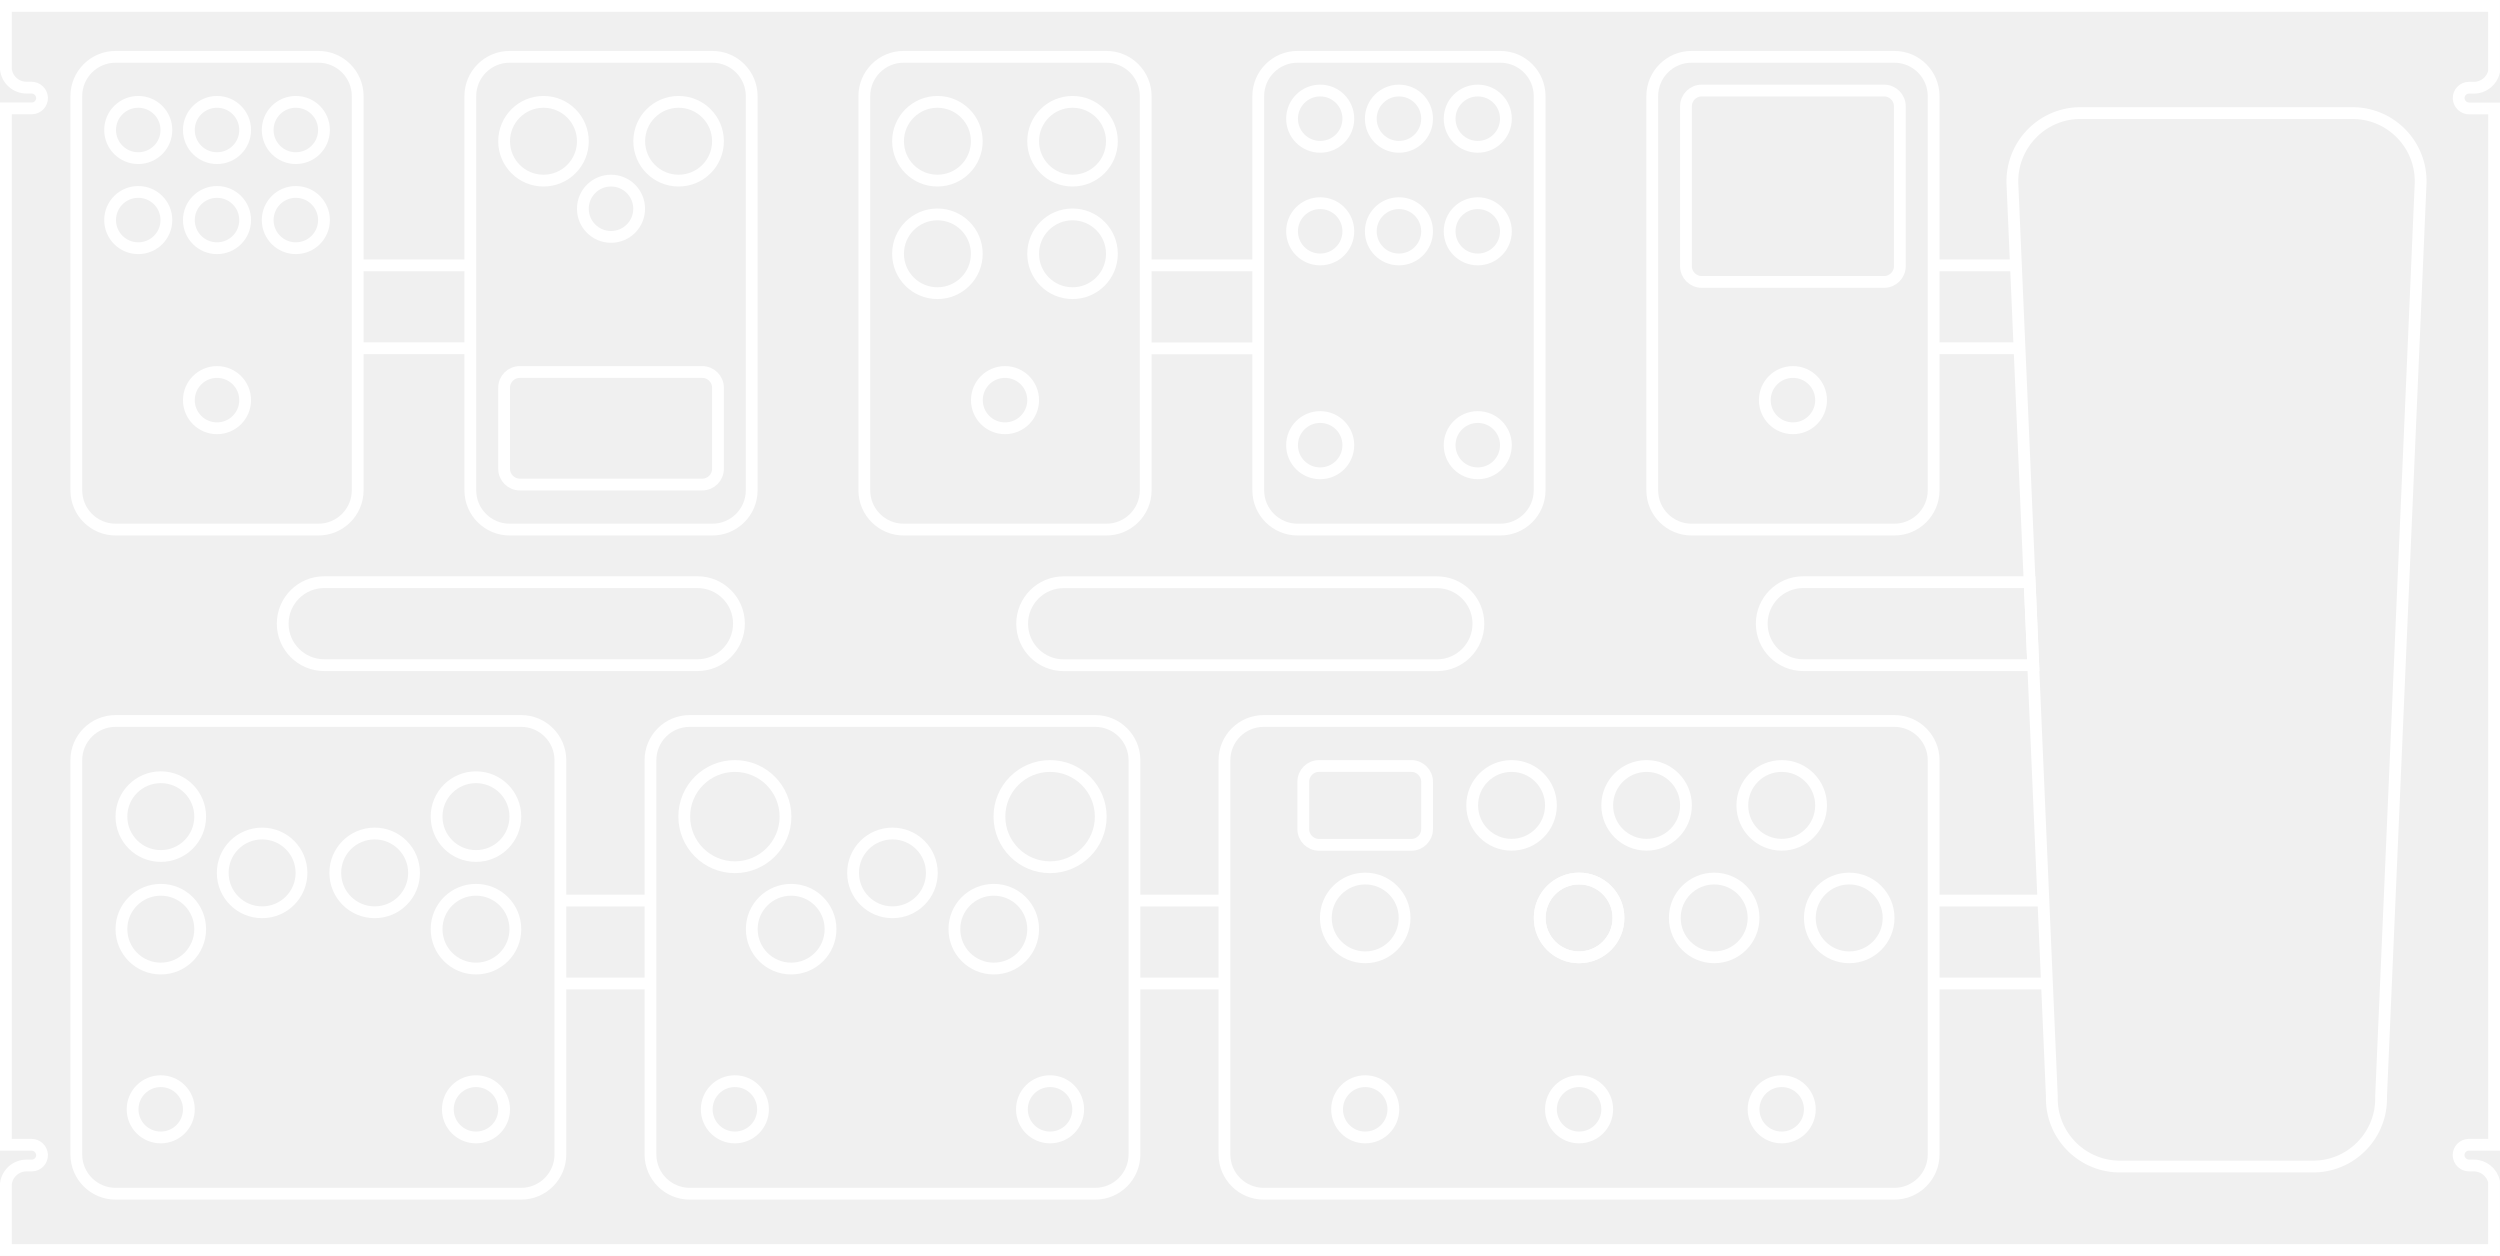
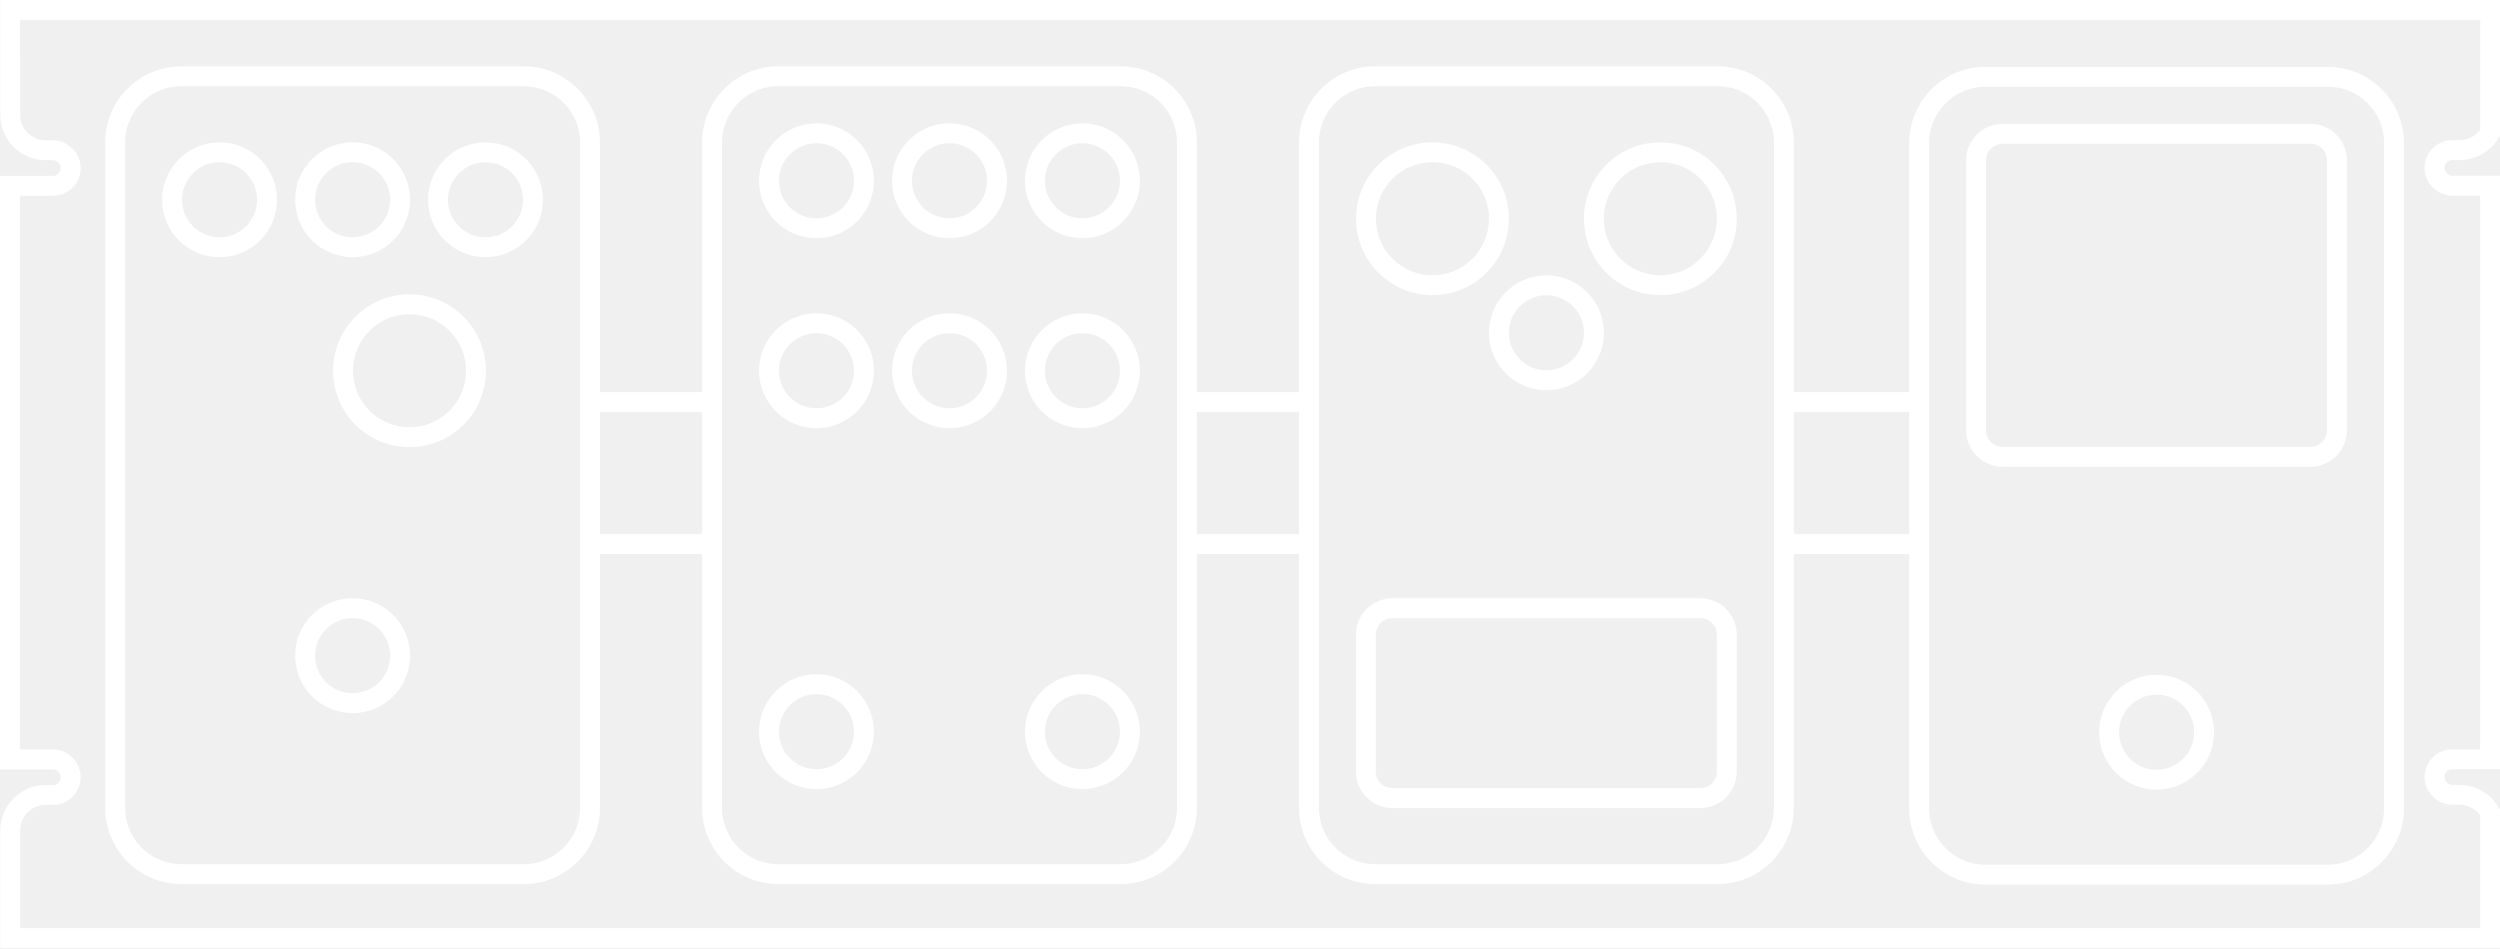
- <svg xmlns="http://www.w3.org/2000/svg" version="1.1" baseProfile="basic" x="0px" y="0px" width="318.08px" height="159.79px" viewBox="0 0 318.08 159.79" style="enable-background:new 0 0 318.08 159.79;" xml:space="preserve">
+ <svg xmlns="http://www.w3.org/2000/svg" version="1.1" baseProfile="basic" x="0px" y="0px" width="188.47px" height="71.47px" viewBox="0 0 188.47 71.47" style="enable-background:new 0 0 188.47 71.47;" xml:space="preserve">
  <style type="text/css">
	.st0{fill:none;stroke:#FFFFFF;stroke-width:1.5;}
</style>
  <defs>
</defs>
-   <g>
-     <path id="Path_121_2_" class="st0" d="M314.13,11.16h0.63c1.23,0,2.29-0.85,2.56-2.04V0.75H0.75v8.06   c0.15,1.33,1.28,2.34,2.62,2.34h0.61c0.73-0.01,1.33,0.55,1.37,1.28c0.02,0.73-0.55,1.34-1.28,1.36c-0.01,0-0.03,0-0.04,0H0.75   v131.86h3.23c0.73-0.01,1.33,0.55,1.37,1.28c0.02,0.73-0.55,1.34-1.28,1.36c-0.01,0-0.03,0-0.04,0H3.37   c-1.34,0-2.47,1.01-2.62,2.34v8.41h316.57v-8.71c-0.28-1.19-1.34-2.04-2.57-2.04h-0.57c-0.73,0.01-1.33-0.55-1.37-1.28   c-0.02-0.73,0.55-1.34,1.28-1.36c0.01,0,0.03,0,0.04,0h3.2V13.8h-3.14c-0.73,0.01-1.33-0.55-1.37-1.28   c-0.02-0.73,0.55-1.34,1.28-1.36C314.1,11.16,314.12,11.16,314.13,11.16z" />
-     <path id="Path_122_2_" class="st0" d="M264.42,14.39h35.18c4.78,0.16,8.53,4.16,8.38,8.94l-5.03,116.16   c0.15,4.78-3.6,8.78-8.38,8.93h-25.13c-4.78-0.16-8.53-4.16-8.38-8.93l-5.02-116.16C255.9,18.55,259.65,14.55,264.42,14.39z" />
-     <path id="Path_262_2_" class="st0" d="M165.09,7.23h25.8c2.76,0,5,2.24,5,5v50.15c0,2.76-2.24,5-5,5h-25.8c-2.76,0-5-2.24-5-5   V12.23C160.09,9.47,162.33,7.23,165.09,7.23z" />
-     <path id="Path_268_2_" class="st0" d="M188.02,53.06c1.98,0,3.58,1.6,3.58,3.58c0,1.98-1.6,3.58-3.58,3.58   c-1.98,0-3.58-1.6-3.58-3.58l0,0C184.44,54.66,186.04,53.06,188.02,53.06z" />
-     <path id="Path_263_2_" class="st0" d="M167.97,53.06c1.98,0,3.58,1.6,3.58,3.58c0,1.98-1.6,3.58-3.58,3.58   c-1.98,0-3.58-1.6-3.58-3.58l0,0C164.39,54.66,165.99,53.06,167.97,53.06z" />
-     <path id="Path_264_2_" class="st0" d="M167.97,11.52c1.98,0,3.58,1.6,3.58,3.58s-1.6,3.58-3.58,3.58c-1.98,0-3.58-1.6-3.58-3.58   l0,0C164.39,13.13,165.99,11.52,167.97,11.52z" />
-     <path id="Path_265_2_" class="st0" d="M177.99,11.52c1.98,0,3.58,1.6,3.58,3.58s-1.6,3.58-3.58,3.58c-1.98,0-3.58-1.6-3.58-3.58   l0,0C174.41,13.13,176.02,11.52,177.99,11.52z" />
-     <path id="Path_269_2_" class="st0" d="M188.02,11.52c1.98,0,3.58,1.6,3.58,3.58s-1.6,3.58-3.58,3.58c-1.98,0-3.58-1.6-3.58-3.58   l0,0C184.44,13.13,186.04,11.52,188.02,11.52z" />
-     <path id="Path_266_2_" class="st0" d="M167.97,25.85c1.98,0,3.58,1.6,3.58,3.58s-1.6,3.58-3.58,3.58c-1.98,0-3.58-1.6-3.58-3.58   l0,0C164.39,27.45,165.99,25.85,167.97,25.85z" />
-     <path id="Path_267_2_" class="st0" d="M177.99,25.85c1.98,0,3.58,1.6,3.58,3.58s-1.6,3.58-3.58,3.58c-1.98,0-3.58-1.6-3.58-3.58   l0,0C174.41,27.45,176.02,25.85,177.99,25.85z" />
-     <path id="Path_270_2_" class="st0" d="M188.02,25.85c1.98,0,3.58,1.6,3.58,3.58s-1.6,3.58-3.58,3.58c-1.98,0-3.58-1.6-3.58-3.58   l0,0C184.44,27.45,186.04,25.85,188.02,25.85z" />
-     <path id="Path_243_2_" class="st0" d="M14.71,7.23h25.8c2.76,0,5,2.24,5,5v50.15c0,2.76-2.24,5-5,5h-25.8c-2.76,0-5-2.24-5-5V12.23   C9.71,9.47,11.95,7.23,14.71,7.23z" />
-     <path id="Path_244_2_" class="st0" d="M27.61,47.33c1.98,0,3.58,1.6,3.58,3.58c0,1.98-1.6,3.58-3.58,3.58s-3.58-1.6-3.58-3.58l0,0   C24.03,48.93,25.64,47.33,27.61,47.33z" />
-     <path id="Path_245_2_" class="st0" d="M17.59,12.96c1.98,0,3.58,1.6,3.58,3.58s-1.6,3.58-3.58,3.58s-3.58-1.6-3.58-3.58l0,0   C14.01,14.56,15.61,12.96,17.59,12.96z" />
-     <path id="Path_246_2_" class="st0" d="M17.59,24.42c1.98,0,3.58,1.6,3.58,3.58s-1.6,3.58-3.58,3.58s-3.58-1.6-3.58-3.58l0,0   C14.01,26.02,15.61,24.42,17.59,24.42z" />
-     <path id="Path_247_2_" class="st0" d="M37.64,12.96c1.98,0,3.58,1.6,3.58,3.58s-1.6,3.58-3.58,3.58c-1.98,0-3.58-1.6-3.58-3.58l0,0   C34.06,14.56,35.66,12.96,37.64,12.96z" />
-     <path id="Path_248_2_" class="st0" d="M37.64,24.42c1.98,0,3.58,1.6,3.58,3.58s-1.6,3.58-3.58,3.58c-1.98,0-3.58-1.6-3.58-3.58l0,0   C34.06,26.02,35.66,24.42,37.64,24.42z" />
-     <path id="Path_249_2_" class="st0" d="M27.61,12.96c1.98,0,3.58,1.6,3.58,3.58s-1.6,3.58-3.58,3.58s-3.58-1.6-3.58-3.58l0,0   C24.03,14.56,25.64,12.96,27.61,12.96z" />
-     <path id="Path_250_2_" class="st0" d="M27.61,24.42c1.98,0,3.58,1.6,3.58,3.58s-1.6,3.58-3.58,3.58s-3.58-1.6-3.58-3.58l0,0   C24.03,26.02,25.64,24.42,27.61,24.42z" />
-     <path id="Path_256_2_" class="st0" d="M114.97,7.23h25.8c2.76,0,5,2.24,5,5v50.15c0,2.76-2.24,5-5,5h-25.8c-2.76,0-5-2.24-5-5   V12.23C109.97,9.47,112.2,7.23,114.97,7.23z" />
-     <path id="Path_257_2_" class="st0" d="M127.87,47.33c1.98,0,3.58,1.6,3.58,3.58c0,1.98-1.6,3.58-3.58,3.58s-3.58-1.6-3.58-3.58l0,0   C124.29,48.93,125.89,47.33,127.87,47.33z" />
-     <path id="Path_258_2_" class="st0" d="M136.46,12.96c2.77,0,5.01,2.24,5.01,5.01s-2.24,5.01-5.01,5.01s-5.01-2.24-5.01-5.01   S133.69,12.96,136.46,12.96L136.46,12.96z" />
-     <path id="Path_259_2_" class="st0" d="M136.46,27.28c2.77,0,5.01,2.24,5.01,5.01c0,2.77-2.24,5.01-5.01,5.01s-5.01-2.24-5.01-5.01   C131.45,29.52,133.69,27.28,136.46,27.28L136.46,27.28z" />
-     <path id="Path_260_2_" class="st0" d="M119.27,12.96c2.77,0,5.01,2.24,5.01,5.01s-2.24,5.01-5.01,5.01c-2.77,0-5.01-2.24-5.01-5.01   S116.51,12.96,119.27,12.96L119.27,12.96z" />
-     <path id="Path_261_2_" class="st0" d="M119.27,27.28c2.77,0,5.01,2.24,5.01,5.01c0,2.77-2.24,5.01-5.01,5.01   c-2.77,0-5.01-2.24-5.01-5.01C114.26,29.52,116.51,27.28,119.27,27.28L119.27,27.28z" />
-     <path id="Path_271_2_" class="st0" d="M87.76,91.73h51.58c2.76,0,5,2.24,5,5v50.15c0,2.76-2.24,5-5,5H87.76c-2.76,0-5-2.24-5-5   V96.73C82.76,93.96,84.99,91.73,87.76,91.73z" />
-     <path id="Path_297_2_" class="st0" d="M93.5,137.56c1.98,0,3.58,1.6,3.58,3.58c0,1.98-1.6,3.58-3.58,3.58s-3.58-1.6-3.58-3.58l0,0   C89.92,139.16,91.52,137.56,93.5,137.56z" />
-     <path id="Path_298_2_" class="st0" d="M133.6,137.56c1.98,0,3.58,1.6,3.58,3.58c0,1.98-1.6,3.58-3.58,3.58   c-1.98,0-3.58-1.6-3.58-3.58l0,0C130.02,139.16,131.62,137.56,133.6,137.56z" />
-     <path id="Path_272_2_" class="st0" d="M133.6,97.46c3.56,0,6.45,2.89,6.45,6.44c0,3.56-2.89,6.44-6.45,6.44   c-3.56,0-6.44-2.89-6.44-6.44l0,0C127.15,100.34,130.04,97.46,133.6,97.46z" />
-     <path id="Path_293_2_" class="st0" d="M126.44,113.21c2.77,0,5.01,2.24,5.01,5.01c0,2.77-2.24,5.01-5.01,5.01   c-2.77,0-5.01-2.24-5.01-5.01C121.42,115.45,123.67,113.21,126.44,113.21L126.44,113.21z" />
-     <path id="Path_273_2_" class="st0" d="M93.5,97.46c3.56,0,6.44,2.89,6.44,6.44c0,3.56-2.89,6.44-6.44,6.44   c-3.56,0-6.44-2.89-6.44-6.44l0,0C87.05,100.34,89.94,97.46,93.5,97.46z" />
-     <path id="Path_294_2_" class="st0" d="M100.66,113.21c2.77,0,5.01,2.24,5.01,5.01c0,2.77-2.24,5.01-5.01,5.01   c-2.77,0-5.01-2.24-5.01-5.01C95.64,115.45,97.89,113.21,100.66,113.21L100.66,113.21z" />
-     <path id="Path_283_2_" class="st0" d="M113.55,106.05c2.77,0,5.01,2.24,5.01,5.01c0,2.77-2.24,5.01-5.01,5.01   c-2.77,0-5.01-2.24-5.01-5.01C108.53,108.29,110.78,106.05,113.55,106.05L113.55,106.05z" />
-     <path id="Path_274_2_" class="st0" d="M14.71,91.73H66.3c2.76,0,5,2.24,5,5v50.15c0,2.76-2.24,5-5,5H14.71c-2.76,0-5-2.24-5-5   V96.73C9.71,93.96,11.95,91.73,14.71,91.73z" />
-     <path id="Path_299_2_" class="st0" d="M20.45,137.56c1.98,0,3.58,1.6,3.58,3.58c0,1.98-1.6,3.58-3.58,3.58s-3.58-1.6-3.58-3.58l0,0   C16.87,139.16,18.48,137.56,20.45,137.56z" />
-     <path id="Path_300_2_" class="st0" d="M60.56,137.56c1.98,0,3.58,1.6,3.58,3.58c0,1.98-1.6,3.58-3.58,3.58   c-1.98,0-3.58-1.6-3.58-3.58l0,0C56.98,139.16,58.58,137.56,60.56,137.56z" />
-     <path id="Path_275_2_" class="st0" d="M60.56,98.89c2.77,0,5.01,2.24,5.01,5.01c0,2.77-2.24,5.01-5.01,5.01s-5.01-2.24-5.01-5.01   C55.54,101.13,57.79,98.89,60.56,98.89L60.56,98.89z" />
-     <path id="Path_295_2_" class="st0" d="M60.56,113.21c2.77,0,5.01,2.24,5.01,5.01c0,2.77-2.24,5.01-5.01,5.01s-5.01-2.24-5.01-5.01   C55.54,115.45,57.79,113.21,60.56,113.21L60.56,113.21z" />
-     <path id="Path_276_2_" class="st0" d="M20.46,98.89c2.77,0,5.01,2.24,5.01,5.01c0,2.77-2.24,5.01-5.01,5.01s-5.01-2.24-5.01-5.01   C15.44,101.13,17.69,98.89,20.46,98.89L20.46,98.89z" />
-     <path id="Path_296_2_" class="st0" d="M20.46,113.21c2.77,0,5.01,2.24,5.01,5.01c0,2.77-2.24,5.01-5.01,5.01s-5.01-2.24-5.01-5.01   C15.44,115.45,17.69,113.21,20.46,113.21L20.46,113.21z" />
-     <path id="Path_284_2_" class="st0" d="M33.35,106.05c2.77,0,5.01,2.24,5.01,5.01c0,2.77-2.24,5.01-5.01,5.01s-5.01-2.24-5.01-5.01   C28.33,108.29,30.58,106.05,33.35,106.05L33.35,106.05z" />
-     <path id="Path_285_2_" class="st0" d="M47.67,106.05c2.77,0,5.01,2.24,5.01,5.01c0,2.77-2.24,5.01-5.01,5.01s-5.01-2.24-5.01-5.01   C42.65,108.29,44.9,106.05,47.67,106.05L47.67,106.05z" />
-     <path id="Path_277_2_" class="st0" d="M160.79,91.73h80.23c2.76,0,5,2.24,5,5v50.15c0,2.76-2.24,5-5,5h-80.23c-2.76,0-5-2.24-5-5   V96.73C155.79,93.96,158.03,91.73,160.79,91.73z" />
-     <path id="Path_301_2_" class="st0" d="M173.7,137.56c1.98,0,3.58,1.6,3.58,3.58c0,1.98-1.6,3.58-3.58,3.58   c-1.98,0-3.58-1.6-3.58-3.58l0,0C170.12,139.16,171.72,137.56,173.7,137.56z" />
-     <path id="Path_302_2_" class="st0" d="M200.91,137.56c1.98,0,3.58,1.6,3.58,3.58c0,1.98-1.6,3.58-3.58,3.58   c-1.98,0-3.58-1.6-3.58-3.58l0,0C197.33,139.16,198.93,137.56,200.91,137.56z" />
-     <path id="Path_303_2_" class="st0" d="M226.69,137.56c1.98,0,3.58,1.6,3.58,3.58c0,1.98-1.6,3.58-3.58,3.58   c-1.98,0-3.58-1.6-3.58-3.58l0,0C223.11,139.16,224.71,137.56,226.69,137.56z" />
-     <path id="Path_286_2_" class="st0" d="M226.69,97.46c2.77,0,5.01,2.24,5.01,5.01c0,2.77-2.24,5.01-5.01,5.01s-5.01-2.24-5.01-5.01   C221.68,99.7,223.92,97.46,226.69,97.46L226.69,97.46z" />
-     <path id="Path_278_2_" class="st0" d="M209.5,97.46c2.77,0,5.01,2.24,5.01,5.01c0,2.77-2.24,5.01-5.01,5.01s-5.01-2.24-5.01-5.01   C204.49,99.7,206.73,97.46,209.5,97.46L209.5,97.46z" />
-     <path id="Path_279_2_" class="st0" d="M192.32,97.46c2.77,0,5.01,2.24,5.01,5.01c0,2.77-2.24,5.01-5.01,5.01s-5.01-2.24-5.01-5.01   C187.3,99.7,189.55,97.46,192.32,97.46L192.32,97.46z" />
-     <path id="Path_288_2_" class="st0" d="M235.28,111.78c2.77,0,5.01,2.24,5.01,5.01c0,2.77-2.24,5.01-5.01,5.01s-5.01-2.24-5.01-5.01   C230.27,114.02,232.51,111.78,235.28,111.78L235.28,111.78z" />
-     <path id="Path_289_2_" class="st0" d="M218.1,111.78c2.77,0,5.01,2.24,5.01,5.01c0,2.77-2.24,5.01-5.01,5.01s-5.01-2.24-5.01-5.01   C213.08,114.02,215.33,111.78,218.1,111.78L218.1,111.78z" />
-     <path id="Path_290_2_" class="st0" d="M200.91,111.78c2.77,0,5.01,2.24,5.01,5.01c0,2.77-2.24,5.01-5.01,5.01s-5.01-2.24-5.01-5.01   C195.9,114.02,198.14,111.78,200.91,111.78L200.91,111.78z" />
-     <path id="Path_291_2_" class="st0" d="M200.91,111.78c2.77,0,5.01,2.24,5.01,5.01c0,2.77-2.24,5.01-5.01,5.01s-5.01-2.24-5.01-5.01   C195.9,114.02,198.14,111.78,200.91,111.78L200.91,111.78z" />
-     <path id="Path_292_2_" class="st0" d="M173.7,111.78c2.77,0,5.01,2.24,5.01,5.01c0,2.77-2.24,5.01-5.01,5.01s-5.01-2.24-5.01-5.01   C168.68,114.02,170.93,111.78,173.7,111.78L173.7,111.78z" />
-     <path id="Path_280_2_" class="st0" d="M167.82,97.46h11.75c1.1,0,2,0.9,2,2v6.03c0,1.1-0.9,2-2,2h-11.75c-1.1,0-2-0.9-2-2v-6.03   C165.82,98.35,166.72,97.46,167.82,97.46z" />
-     <path id="Path_281_2_" class="st0" d="M215.22,7.23h25.8c2.76,0,5,2.24,5,5v50.15c0,2.76-2.24,5-5,5h-25.8c-2.76,0-5-2.24-5-5   V12.23C210.22,9.47,212.46,7.23,215.22,7.23z" />
-     <path id="Path_287_2_" class="st0" d="M228.12,47.33c1.98,0,3.58,1.6,3.58,3.58c0,1.98-1.6,3.58-3.58,3.58   c-1.98,0-3.58-1.6-3.58-3.58l0,0C224.54,48.93,226.14,47.33,228.12,47.33z" />
-     <path id="Path_282_2_" class="st0" d="M216.51,11.52h23.21c1.1,0,2,0.9,2,2v20.35c0,1.1-0.9,2-2,2h-23.21c-1.1,0-2-0.9-2-2V13.52   C214.51,12.42,215.41,11.52,216.51,11.52z" />
-     <path id="Path_251_2_" class="st0" d="M64.84,7.23h25.8c2.76,0,5,2.24,5,5v50.15c0,2.76-2.24,5-5,5h-25.8c-2.76,0-5-2.24-5-5V12.23   C59.84,9.47,62.08,7.23,64.84,7.23z" />
-     <path id="Path_252_2_" class="st0" d="M86.34,12.96c2.77,0,5.01,2.24,5.01,5.01s-2.24,5.01-5.01,5.01c-2.77,0-5.01-2.24-5.01-5.01   S83.57,12.96,86.34,12.96L86.34,12.96z" />
-     <path id="Path_253_2_" class="st0" d="M69.15,12.96c2.77,0,5.01,2.24,5.01,5.01s-2.24,5.01-5.01,5.01c-2.77,0-5.01-2.24-5.01-5.01   S66.38,12.96,69.15,12.96L69.15,12.96z" />
-     <path id="Path_254_2_" class="st0" d="M77.74,22.98c1.98,0,3.58,1.6,3.58,3.58s-1.6,3.58-3.58,3.58s-3.58-1.6-3.58-3.58l0,0   C74.16,24.58,75.76,22.98,77.74,22.98z" />
-     <path id="Path_255_2_" class="st0" d="M66.14,47.33h23.21c1.1,0,2,0.9,2,2v10.32c0,1.1-0.9,2-2,2H66.14c-1.1,0-2-0.9-2-2V49.33   C64.14,48.22,65.03,47.33,66.14,47.33z" />
-     <line class="st0" x1="45.51" y1="33.76" x2="59.84" y2="33.76" />
-     <line class="st0" x1="45.51" y1="44.31" x2="59.84" y2="44.31" />
-     <line class="st0" x1="145.77" y1="33.76" x2="160.09" y2="33.76" />
-     <line class="st0" x1="160.09" y1="44.32" x2="145.77" y2="44.32" />
-     <line class="st0" x1="256.5" y1="33.76" x2="246.02" y2="33.76" />
-     <line class="st0" x1="246.02" y1="44.31" x2="256.95" y2="44.31" />
-     <line class="st0" x1="259.99" y1="114.58" x2="246.02" y2="114.58" />
-     <line class="st0" x1="246.02" y1="125.13" x2="260.49" y2="125.13" />
-     <line class="st0" x1="155.79" y1="114.58" x2="144.34" y2="114.58" />
-     <line class="st0" x1="144.34" y1="125.13" x2="155.79" y2="125.13" />
-     <line class="st0" x1="82.76" y1="114.58" x2="71.3" y2="114.58" />
-     <line class="st0" x1="71.3" y1="125.13" x2="82.76" y2="125.13" />
-     <path class="st0" d="M88.74,84.63H41.25c-2.91,0-5.28-2.36-5.28-5.28l0,0l0,0c0-2.91,2.36-5.28,5.28-5.28c0,0,0,0,0,0h47.49   c2.91,0,5.28,2.36,5.28,5.28C94.01,82.27,91.65,84.63,88.74,84.63L88.74,84.63z" />
-     <path class="st0" d="M188.1,79.36c0,2.91-2.36,5.28-5.28,5.28l0,0h-47.49c-2.91,0-5.28-2.36-5.28-5.28l0,0l0,0   c0-2.91,2.36-5.28,5.28-5.28l0,0h47.49C185.74,74.08,188.1,76.44,188.1,79.36L188.1,79.36z" />
-     <line class="st0" x1="282.2" y1="79.36" x2="282.2" y2="79.36" />
-     <path class="st0" d="M258.7,84.63h-29.27c-2.91,0-5.28-2.36-5.28-5.28l0,0l0,0c0-2.91,2.36-5.28,5.28-5.28l0,0h28.81L258.7,84.63z" />
+   <g id="Group_684_1_" transform="translate(-3150.499 -6591.781)">
+     <g id="Group_622_1_">
+       <g id="Group_619_1_">
+         <path id="Path_336_1_" class="st0" d="M3335.42,6605.78c-0.74,0.01-1.35-0.56-1.39-1.3c-0.02-0.74,0.56-1.36,1.3-1.38     c0.01,0,0.03,0,0.04,0h0.55c0.95,0,1.83-0.5,2.31-1.32v-9.25h-186.97l0.01,7.9c0,1.48,1.2,2.68,2.68,2.68h0.49     c0.74-0.01,1.35,0.56,1.39,1.3c0.02,0.74-0.56,1.36-1.3,1.38c-0.01,0-0.03,0-0.04,0h-3.24v43.24h3.19     c0.74-0.01,1.35,0.56,1.39,1.3c0.02,0.74-0.56,1.36-1.29,1.38c-0.01,0-0.03,0-0.04,0h-0.55c-1.48,0-2.68,1.2-2.68,2.68v8.11     h186.95v-9.47c-0.48-0.82-1.36-1.33-2.31-1.33h-0.49c-0.74,0.01-1.35-0.56-1.39-1.3c-0.02-0.74,0.56-1.35,1.29-1.38     c0.01,0,0.03,0,0.04,0h2.86v-43.24L3335.42,6605.78z" />
+         <path id="Path_570_1_" class="st0" d="M3209.18,6597.53h25.8c2.76,0,5,2.24,5,5v50.15c0,2.76-2.24,5-5,5h-25.8     c-2.76,0-5-2.24-5-5v-50.15C3204.18,6599.77,3206.42,6597.53,3209.18,6597.53z" />
+         <path id="Path_571_1_" class="st0" d="M3232.1,6643.36c1.98,0,3.58,1.6,3.58,3.58c0,1.98-1.6,3.58-3.58,3.58     c-1.98,0-3.58-1.6-3.58-3.58l0,0C3228.52,6644.97,3230.13,6643.36,3232.1,6643.36z" />
+         <path id="Path_572_1_" class="st0" d="M3212.05,6643.36c1.98,0,3.58,1.6,3.58,3.58c0,1.98-1.6,3.58-3.58,3.58     c-1.98,0-3.58-1.6-3.58-3.58l0,0C3208.47,6644.97,3210.08,6643.36,3212.05,6643.36z" />
+         <path id="Path_573_1_" class="st0" d="M3212.05,6601.83c1.98,0,3.58,1.6,3.58,3.58c0,1.98-1.6,3.58-3.58,3.58     c-1.98,0-3.58-1.6-3.58-3.58l0,0C3208.47,6603.43,3210.08,6601.83,3212.05,6601.83z" />
+         <path id="Path_574_1_" class="st0" d="M3222.08,6601.83c1.98,0,3.58,1.6,3.58,3.58c0,1.98-1.6,3.58-3.58,3.58     c-1.98,0-3.58-1.6-3.58-3.58l0,0C3218.5,6603.43,3220.1,6601.83,3222.08,6601.83z" />
+         <path id="Path_575_1_" class="st0" d="M3232.1,6601.83c1.98,0,3.58,1.6,3.58,3.58c0,1.98-1.6,3.58-3.58,3.58     c-1.98,0-3.58-1.6-3.58-3.58l0,0C3228.52,6603.43,3230.13,6601.83,3232.1,6601.83z" />
+         <path id="Path_576_1_" class="st0" d="M3212.05,6616.15c1.98,0,3.58,1.6,3.58,3.58c0,1.98-1.6,3.58-3.58,3.58     c-1.98,0-3.58-1.6-3.58-3.58l0,0C3208.47,6617.75,3210.08,6616.15,3212.05,6616.15z" />
+         <path id="Path_577_1_" class="st0" d="M3222.08,6616.15c1.98,0,3.58,1.6,3.58,3.58c0,1.98-1.6,3.58-3.58,3.58     c-1.98,0-3.58-1.6-3.58-3.58l0,0C3218.5,6617.75,3220.1,6616.15,3222.08,6616.15z" />
+         <path id="Path_578_1_" class="st0" d="M3232.1,6616.15c1.98,0,3.58,1.6,3.58,3.58c0,1.98-1.6,3.58-3.58,3.58     c-1.98,0-3.58-1.6-3.58-3.58l0,0C3228.52,6617.75,3230.13,6616.15,3232.1,6616.15z" />
+         <path id="Path_579_1_" class="st0" d="M3164.18,6597.53h25.8c2.76,0,5,2.24,5,5v50.15c0,2.76-2.24,5-5,5h-25.8     c-2.76,0-5-2.24-5-5v-50.15C3159.18,6599.77,3161.42,6597.53,3164.18,6597.53z" />
+         <path id="Path_580_1_" class="st0" d="M3177.08,6637.63c1.98,0,3.58,1.6,3.58,3.58c0,1.98-1.6,3.58-3.58,3.58     c-1.98,0-3.58-1.6-3.58-3.58l0,0C3173.5,6639.24,3175.1,6637.63,3177.08,6637.63z" />
+         <path id="Path_581_1_" class="st0" d="M3167.05,6603.26c1.98,0,3.58,1.6,3.58,3.58c0,1.98-1.6,3.58-3.58,3.58     c-1.98,0-3.58-1.6-3.58-3.58l0,0C3163.47,6604.87,3165.08,6603.26,3167.05,6603.26z" />
+         <path id="Path_582_1_" class="st0" d="M3187.1,6603.26c1.98,0,3.58,1.6,3.58,3.58c0,1.98-1.6,3.58-3.58,3.58     c-1.98,0-3.58-1.6-3.58-3.58l0,0C3183.52,6604.87,3185.13,6603.26,3187.1,6603.26z" />
+         <path id="Path_583_1_" class="st0" d="M3177.08,6603.26c1.98,0,3.58,1.6,3.58,3.58c0,1.98-1.6,3.58-3.58,3.58     c-1.98,0-3.58-1.6-3.58-3.58l0,0C3173.5,6604.87,3175.1,6603.26,3177.08,6603.26z" />
+         <path id="Path_584_1_" class="st0" d="M3181.37,6614.72c2.77,0,5.01,2.24,5.01,5.01s-2.24,5.01-5.01,5.01s-5.01-2.24-5.01-5.01     C3176.36,6616.96,3178.61,6614.72,3181.37,6614.72z" />
+         <path id="Path_585_1_" class="st0" d="M3254.18,6597.53h25.8c2.76,0,5,2.24,5,5v50.15c0,2.76-2.24,5-5,5h-25.8     c-2.76,0-5-2.24-5-5v-50.15C3249.18,6599.77,3251.42,6597.53,3254.18,6597.53z" />
+         <path id="Path_586_1_" class="st0" d="M3275.67,6603.26c2.77,0,5.01,2.24,5.01,5.01s-2.24,5.01-5.01,5.01s-5.01-2.24-5.01-5.01     C3270.66,6605.51,3272.9,6603.26,3275.67,6603.26z" />
+         <path id="Path_587_1_" class="st0" d="M3258.49,6603.26c2.77,0,5.01,2.24,5.01,5.01s-2.24,5.01-5.01,5.01s-5.01-2.24-5.01-5.01     C3253.47,6605.51,3255.72,6603.26,3258.49,6603.26z" />
+         <path id="Path_588_1_" class="st0" d="M3267.08,6613.29c1.98,0,3.58,1.6,3.58,3.58c0,1.98-1.6,3.58-3.58,3.58     c-1.98,0-3.58-1.6-3.58-3.58l0,0C3263.5,6614.89,3265.1,6613.29,3267.08,6613.29z" />
+         <path id="Path_589_1_" class="st0" d="M3255.47,6637.63h23.21c1.1,0,2,0.9,2,2v10.32c0,1.1-0.9,2-2,2h-23.21c-1.1,0-2-0.9-2-2     v-10.32C3253.47,6638.53,3254.37,6637.63,3255.47,6637.63z" />
+         <path id="Path_590_1_" class="st0" d="M3300.18,6597.57h25.8c2.76,0,5,2.24,5,5v50.15c0,2.76-2.24,5-5,5h-25.8     c-2.76,0-5-2.24-5-5v-50.15C3295.18,6599.81,3297.42,6597.57,3300.18,6597.57z" />
+         <path id="Path_591_1_" class="st0" d="M3313.08,6643.4c1.98,0,3.58,1.6,3.58,3.58c0,1.98-1.6,3.58-3.58,3.58     c-1.98,0-3.58-1.6-3.58-3.58l0,0C3309.5,6645.01,3311.1,6643.4,3313.08,6643.4z" />
+         <path id="Path_592_1_" class="st0" d="M3301.47,6601.87h23.21c1.1,0,2,0.9,2,2v20.35c0,1.1-0.9,2-2,2h-23.21c-1.1,0-2-0.9-2-2     v-20.35C3299.47,6602.76,3300.37,6601.87,3301.47,6601.87z" />
+       </g>
+     </g>
  </g>
+   <line class="st0" x1="44.48" y1="30.31" x2="53.68" y2="30.31" />
+   <line class="st0" x1="53.68" y1="41.02" x2="44.48" y2="41.02" />
+   <line class="st0" x1="89.48" y1="30.31" x2="98.68" y2="30.31" />
+   <line class="st0" x1="98.68" y1="41.02" x2="89.48" y2="41.02" />
+   <line class="st0" x1="144.68" y1="30.31" x2="134.48" y2="30.31" />
+   <line class="st0" x1="134.48" y1="41.02" x2="144.68" y2="41.02" />
</svg>
